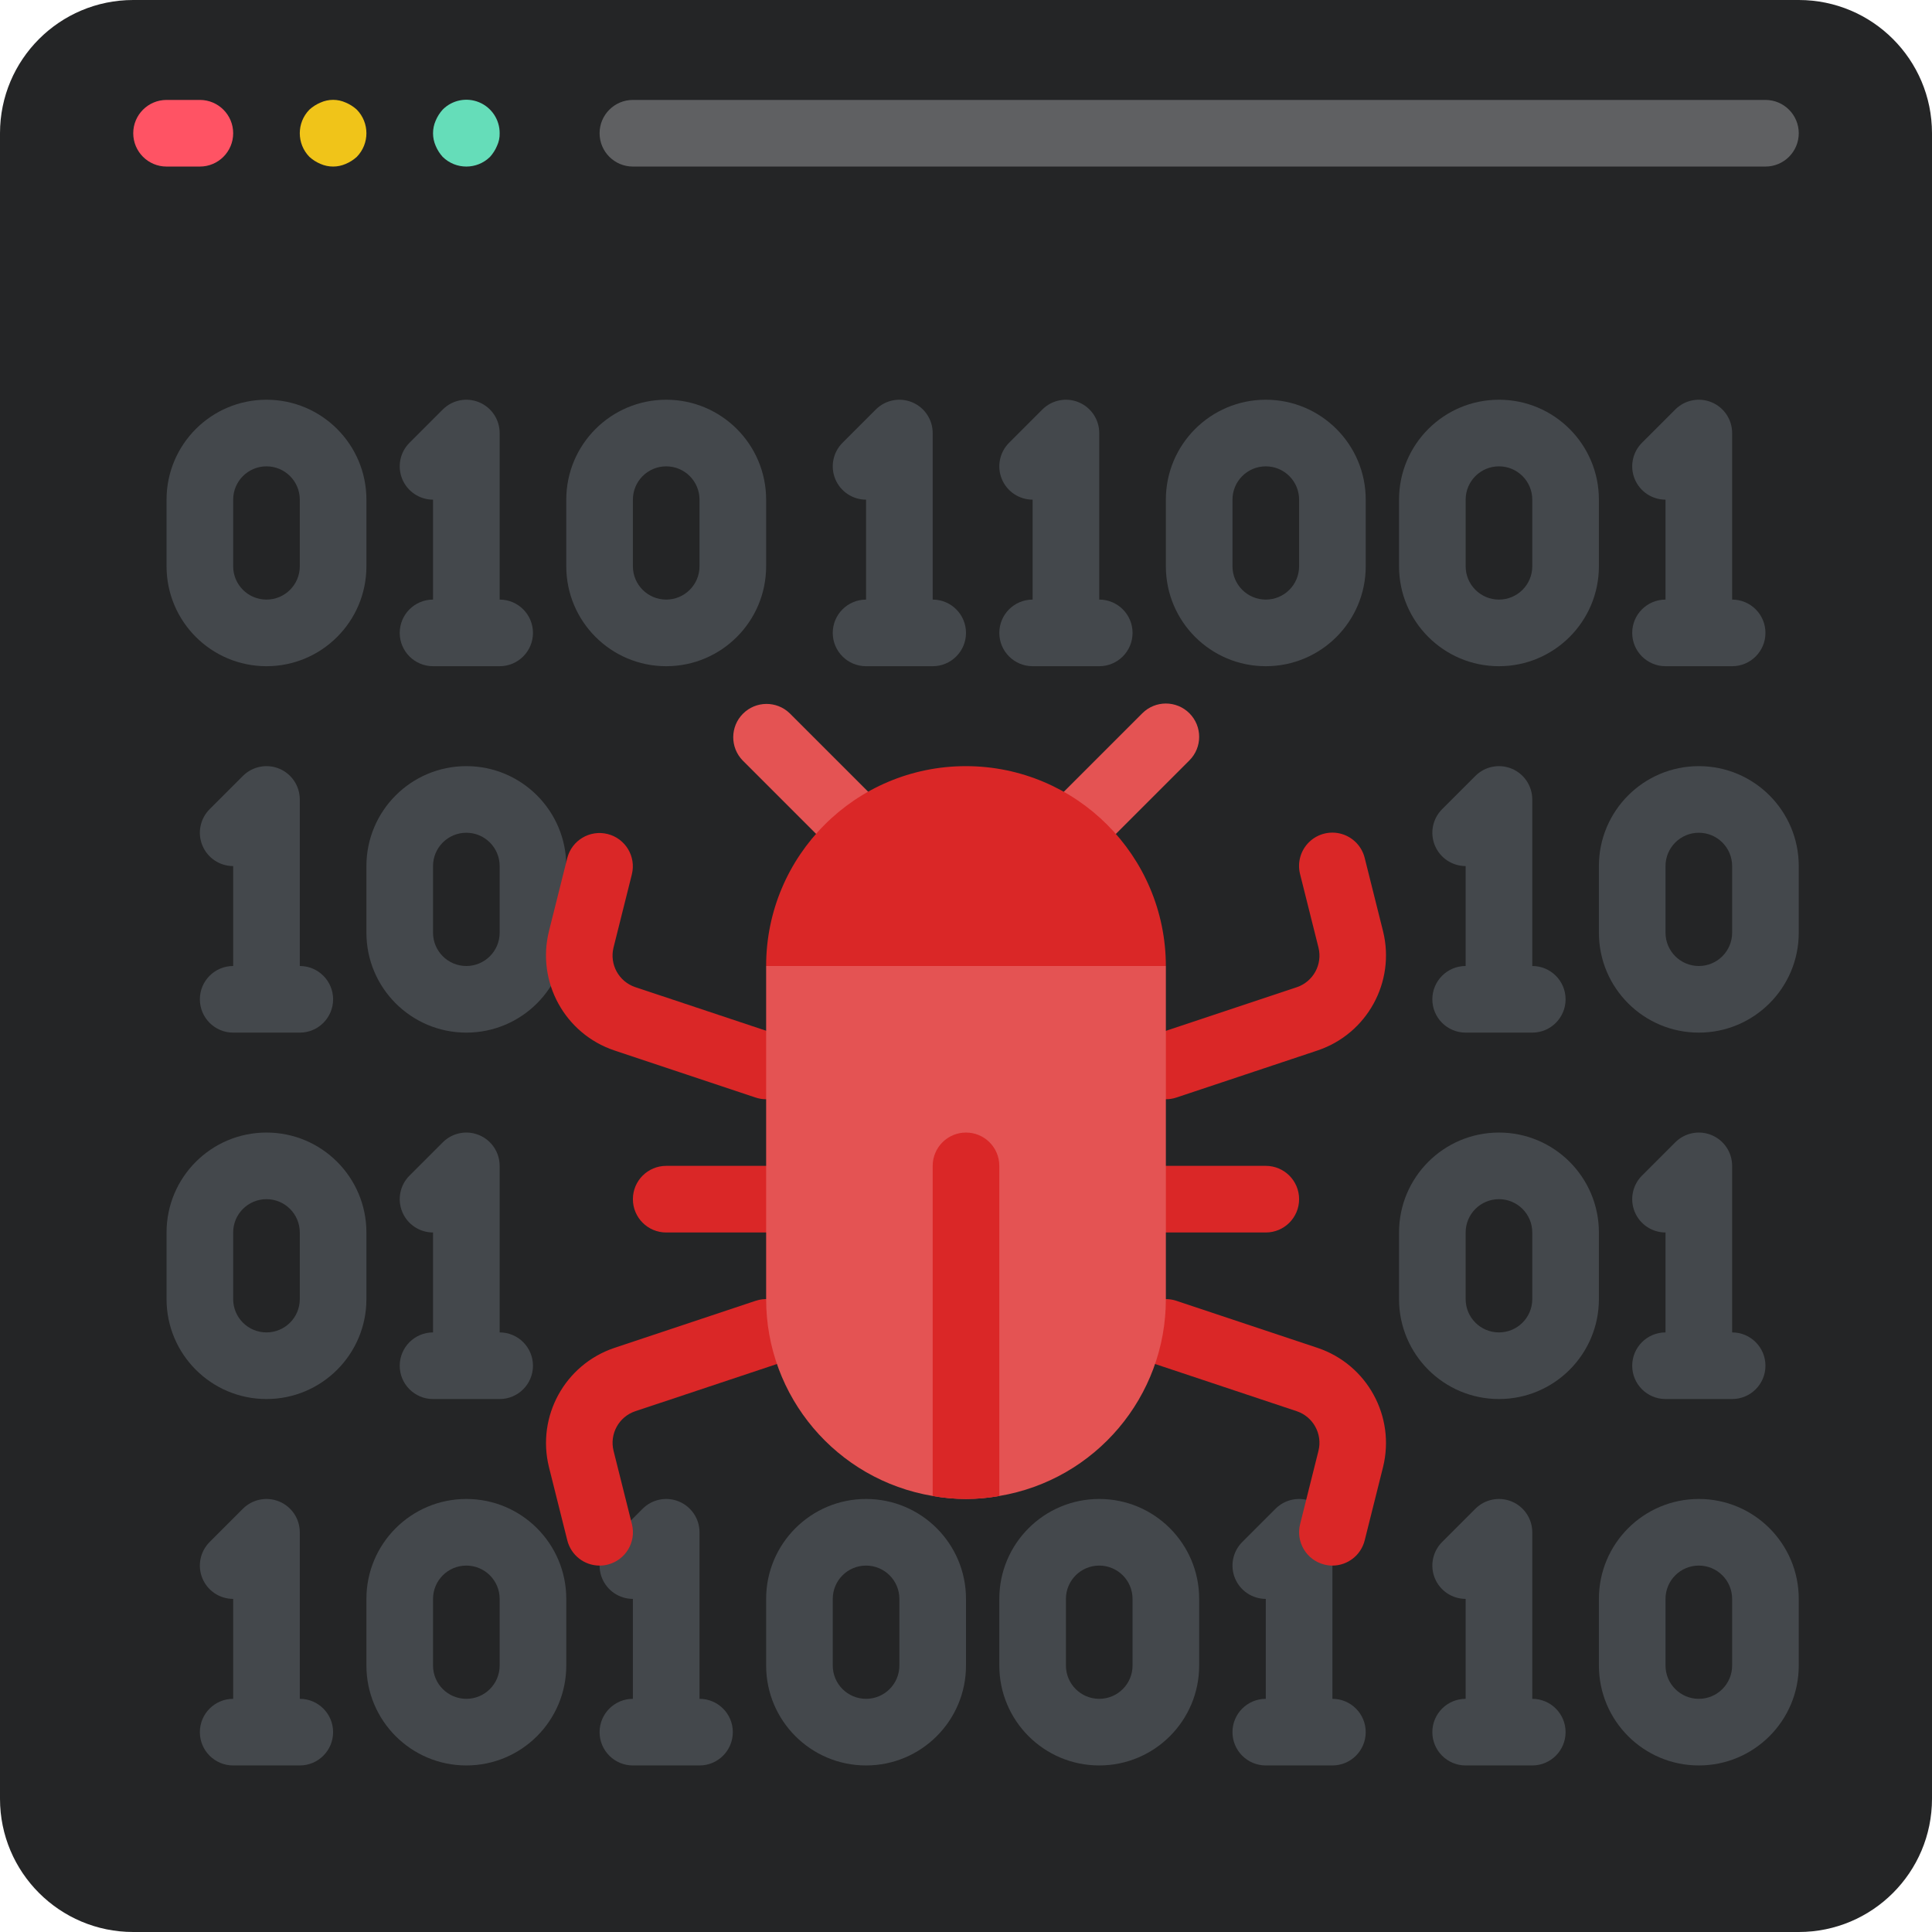
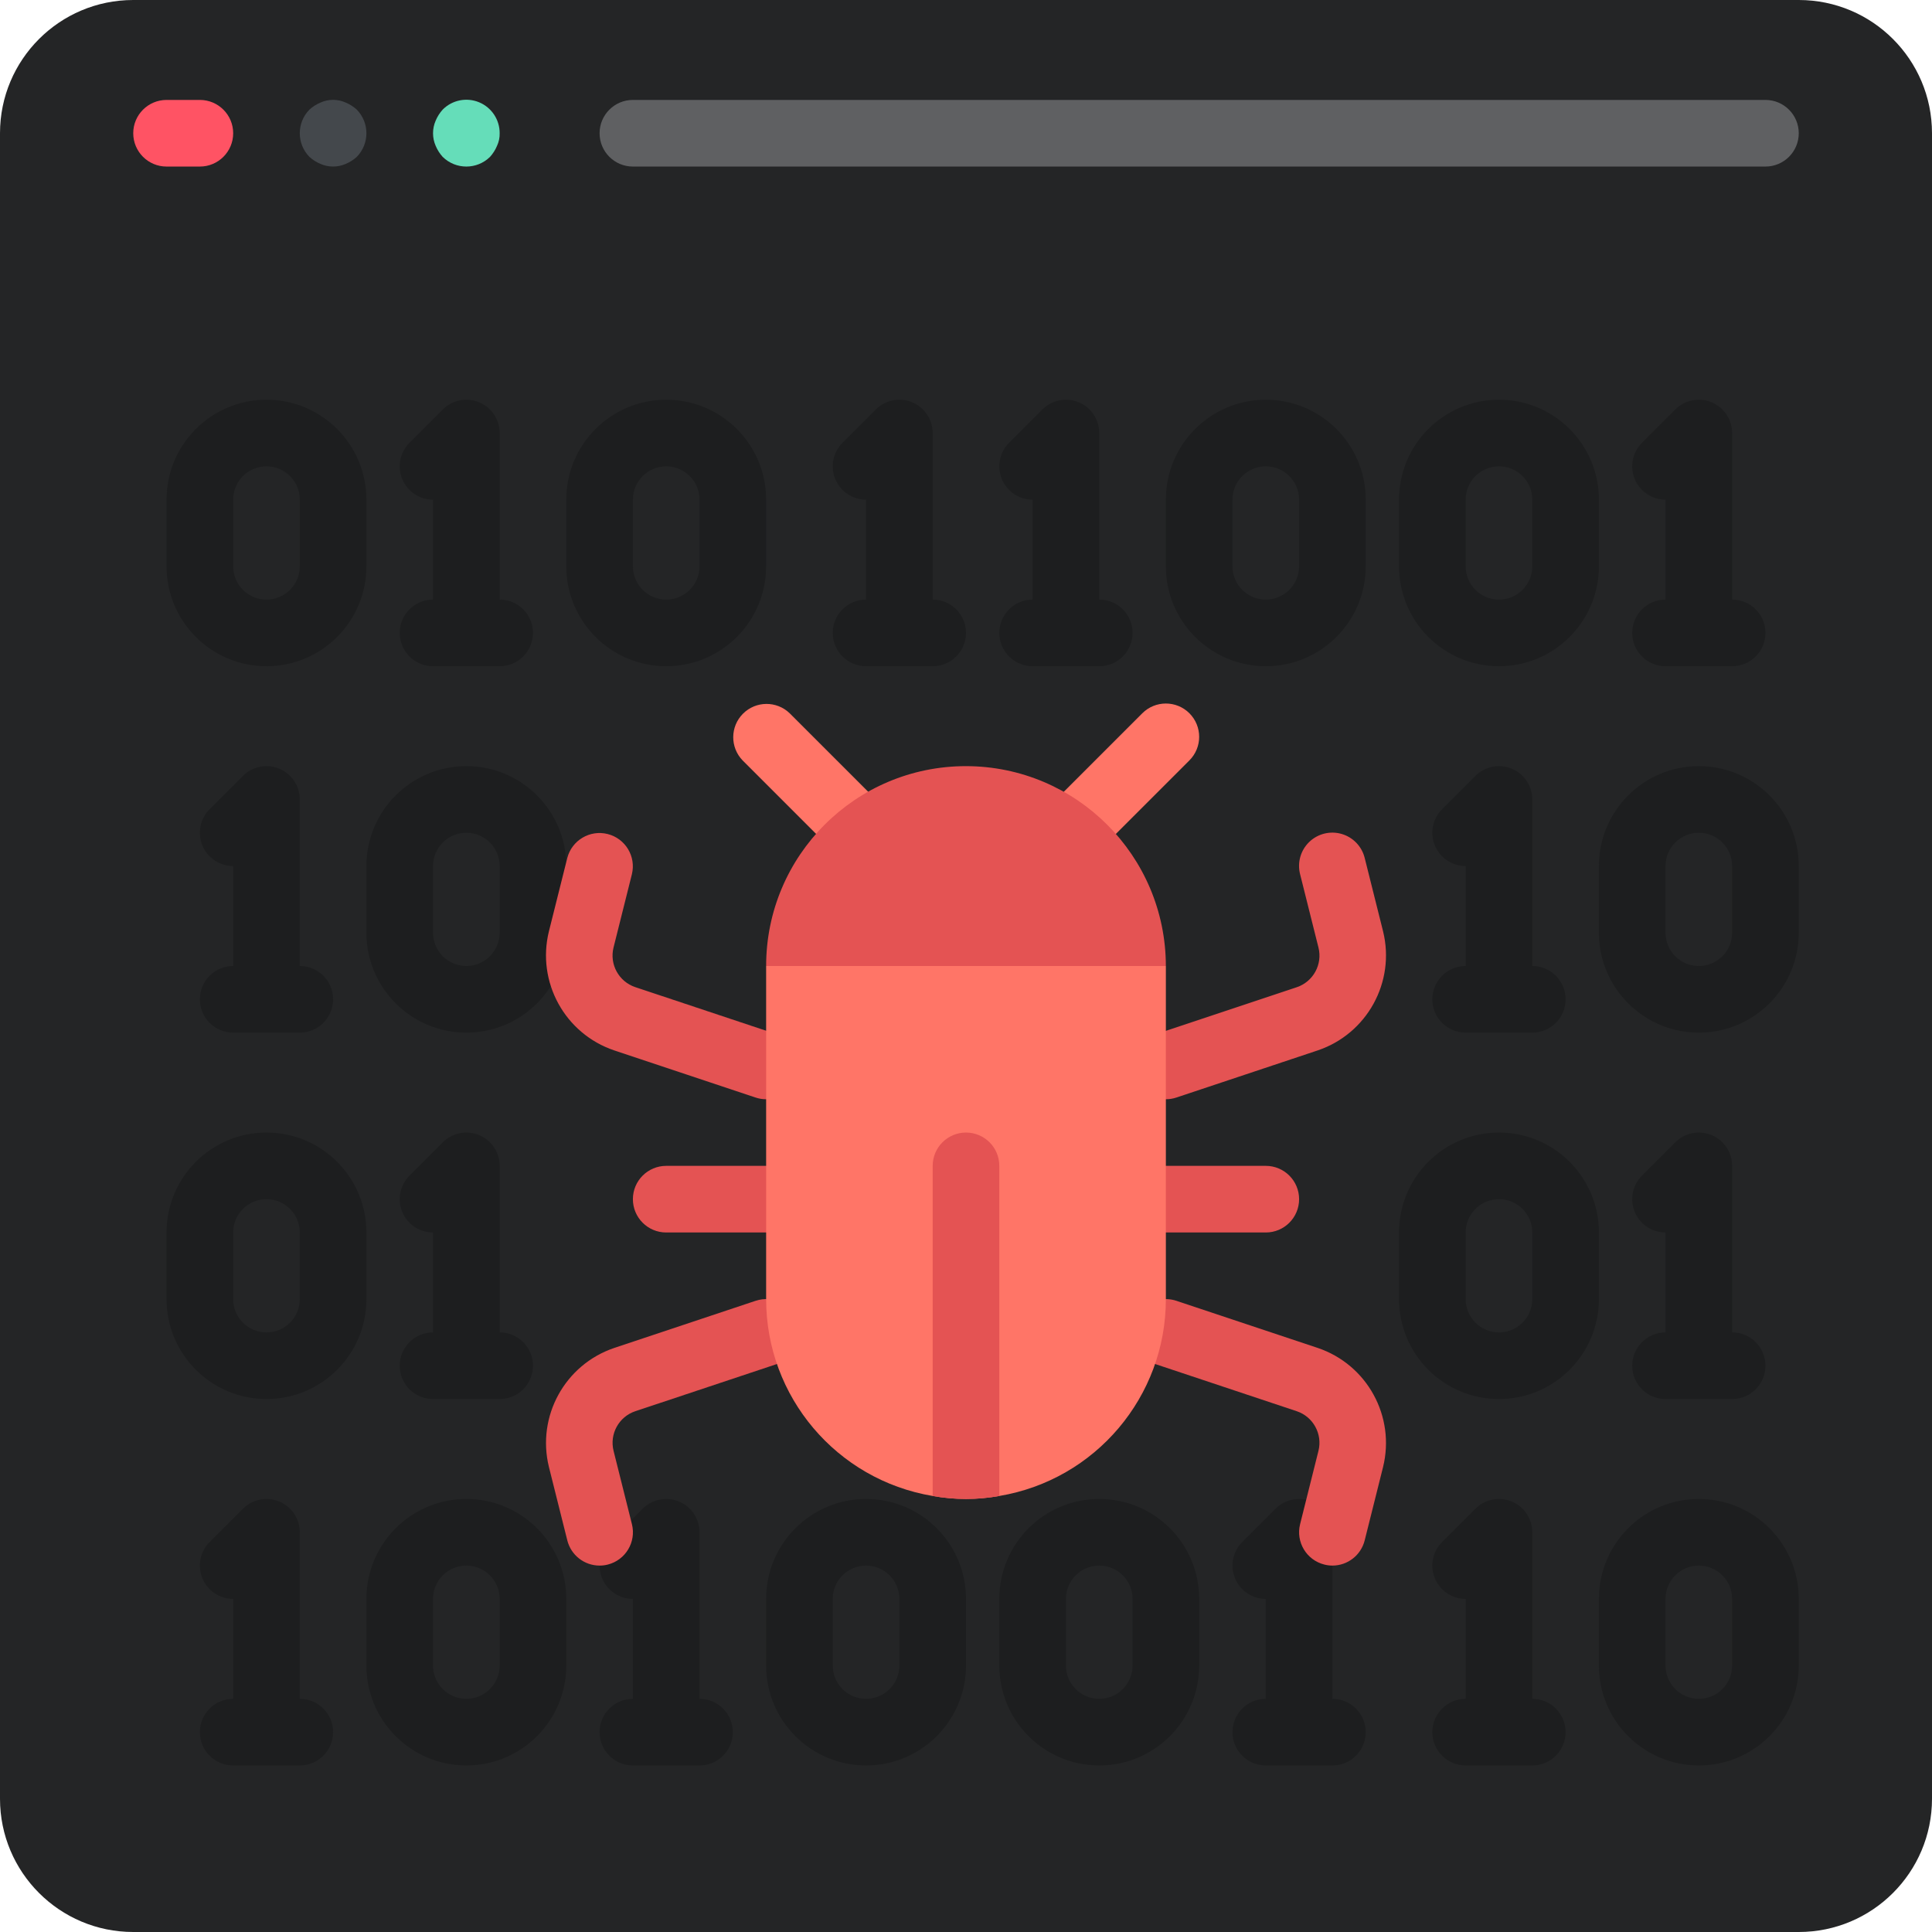
<svg xmlns="http://www.w3.org/2000/svg" version="1.1" id="Capa_1" x="0px" y="0px" viewBox="0 0 512 512" style="enable-background:new 0 0 512 512;" xml:space="preserve" width="512" height="512" class="">
  <g>
    <g>
      <path style="fill:#242526" d="M512,52.966V476.69c0,19.501-15.809,35.31-35.31,35.31H35.31C15.809,512,0,496.191,0,476.69V52.966   H512z" data-original="#D1D4D1" class="" data-old_color="#D1D4D1" />
      <path style="fill:#242526" d="M512,35.31v35.31H0V35.31C0,15.809,15.809,0,35.31,0H476.69C496.191,0,512,15.809,512,35.31z" data-original="#955BA5" class="" data-old_color="#955BA5" />
      <path style="fill:#FF5364;" d="M52.966,26.483h-8.828c-4.875,0-8.828,3.952-8.828,8.828s3.952,8.828,8.828,8.828h8.828   c4.875,0,8.828-3.952,8.828-8.828S57.841,26.483,52.966,26.483z" data-original="#FF5364" class="" />
-       <path style="fill:#F0C419;" d="M91.63,27.189c-2.131-0.972-4.578-0.972-6.709,0c-1.069,0.448-2.055,1.075-2.913,1.854   c-3.414,3.481-3.414,9.054,0,12.535c0.859,0.779,1.844,1.406,2.913,1.854c2.137,0.941,4.572,0.941,6.709,0   c1.069-0.448,2.055-1.075,2.913-1.854c3.414-3.481,3.414-9.054,0-12.535C93.685,28.264,92.7,27.637,91.63,27.189z" data-original="#F0C419" class="" />
+       <path style="fill:#44484C;" d="M91.63,27.189c-2.131-0.972-4.578-0.972-6.709,0c-1.069,0.448-2.055,1.075-2.913,1.854   c-3.414,3.481-3.414,9.054,0,12.535c0.859,0.779,1.844,1.406,2.913,1.854c2.137,0.941,4.572,0.941,6.709,0   c1.069-0.448,2.055-1.075,2.913-1.854c3.414-3.481,3.414-9.054,0-12.535C93.685,28.264,92.7,27.637,91.63,27.189z" data-original="#F0C419" class="" />
      <path style="fill:#65DDB9;" d="M117.319,29.043c-0.779,0.859-1.406,1.844-1.854,2.913c-0.942,2.137-0.942,4.572,0,6.709   c0.448,1.069,1.075,2.055,1.854,2.913c3.481,3.414,9.054,3.414,12.535,0c0.779-0.859,1.406-1.844,1.854-2.913   c0.495-1.047,0.737-2.196,0.706-3.354c0.021-3.586-2.13-6.829-5.442-8.204C123.659,25.731,119.844,26.496,117.319,29.043z" data-original="#65DDB9" class="" />
      <path style="fill:#5F6062" d="M467.862,26.483H167.724c-4.875,0-8.828,3.952-8.828,8.828s3.952,8.828,8.828,8.828h300.138   c4.875,0,8.828-3.952,8.828-8.828S472.737,26.483,467.862,26.483z" data-original="#804169" class="" data-old_color="#804169" />
      <g>
-         <path style="fill:#44484C" d="M70.621,176.552c14.626,0,26.483-11.857,26.483-26.483v-17.655    c0-14.626-11.857-26.483-26.483-26.483s-26.483,11.857-26.483,26.483v17.655C44.138,164.695,55.995,176.552,70.621,176.552z     M61.793,132.414c0-4.875,3.952-8.828,8.828-8.828s8.828,3.952,8.828,8.828v17.655c0,4.875-3.952,8.828-8.828,8.828    s-8.828-3.952-8.828-8.828V132.414z" data-original="#46B29D" class="active-path" data-old_color="#46B29D" />
-         <path style="fill:#44484C" d="M123.586,203.034c-14.626,0-26.483,11.857-26.483,26.483v17.655    c0,14.626,11.857,26.483,26.483,26.483s26.483-11.857,26.483-26.483v-17.655C150.069,214.891,138.212,203.034,123.586,203.034z     M132.414,247.172c0,4.875-3.952,8.828-8.828,8.828c-4.875,0-8.828-3.952-8.828-8.828v-17.655c0-4.875,3.952-8.828,8.828-8.828    c4.875,0,8.828,3.952,8.828,8.828V247.172z" data-original="#46B29D" class="active-path" data-old_color="#46B29D" />
-         <path style="fill:#44484C" d="M203.034,132.414c0-14.626-11.857-26.483-26.483-26.483c-14.626,0-26.483,11.857-26.483,26.483    v17.655c0,14.626,11.857,26.483,26.483,26.483c14.626,0,26.483-11.857,26.483-26.483V132.414z M185.379,150.069    c0,4.875-3.952,8.828-8.828,8.828s-8.828-3.952-8.828-8.828v-17.655c0-4.875,3.952-8.828,8.828-8.828s8.828,3.952,8.828,8.828    V150.069z" data-original="#46B29D" class="active-path" data-old_color="#46B29D" />
-         <path style="fill:#44484C" d="M397.241,176.552c14.626,0,26.483-11.857,26.483-26.483v-17.655    c0-14.626-11.857-26.483-26.483-26.483c-14.626,0-26.483,11.857-26.483,26.483v17.655    C370.759,164.695,382.615,176.552,397.241,176.552z M388.414,132.414c0-4.875,3.952-8.828,8.828-8.828    c4.875,0,8.828,3.952,8.828,8.828v17.655c0,4.875-3.952,8.828-8.828,8.828c-4.875,0-8.828-3.952-8.828-8.828V132.414z" data-original="#46B29D" class="active-path" data-old_color="#46B29D" />
-         <path style="fill:#44484C" d="M335.448,105.931c-14.626,0-26.483,11.857-26.483,26.483v17.655    c0,14.626,11.857,26.483,26.483,26.483s26.483-11.857,26.483-26.483v-17.655C361.931,117.788,350.074,105.931,335.448,105.931z     M344.276,150.069c0,4.875-3.952,8.828-8.828,8.828s-8.828-3.952-8.828-8.828v-17.655c0-4.875,3.952-8.828,8.828-8.828    s8.828,3.952,8.828,8.828V150.069z" data-original="#46B29D" class="active-path" data-old_color="#46B29D" />
-         <path style="fill:#44484C" d="M450.207,203.034c-14.626,0-26.483,11.857-26.483,26.483v17.655    c0,14.626,11.857,26.483,26.483,26.483c14.626,0,26.483-11.857,26.483-26.483v-17.655    C476.69,214.891,464.833,203.034,450.207,203.034z M459.034,247.172c0,4.875-3.952,8.828-8.828,8.828    c-4.875,0-8.828-3.952-8.828-8.828v-17.655c0-4.875,3.952-8.828,8.828-8.828c4.875,0,8.828,3.952,8.828,8.828V247.172z" data-original="#46B29D" class="active-path" data-old_color="#46B29D" />
-         <path style="fill:#44484C" d="M105.931,167.724c0,4.875,3.952,8.828,8.828,8.828h17.655c4.875,0,8.828-3.952,8.828-8.828    s-3.952-8.828-8.828-8.828v-44.138c-0.001-3.57-2.152-6.788-5.45-8.154c-3.298-1.366-7.094-0.611-9.619,1.913l-8.828,8.828    c-2.524,2.525-3.279,6.321-1.913,9.619c1.366,3.298,4.584,5.449,8.154,5.45v26.483    C109.883,158.897,105.931,162.849,105.931,167.724z" data-original="#46B29D" class="active-path" data-old_color="#46B29D" />
-         <path style="fill:#44484C" d="M97.103,326.621c0-14.626-11.857-26.483-26.483-26.483s-26.483,11.857-26.483,26.483v17.655    c0,14.626,11.857,26.483,26.483,26.483s26.483-11.857,26.483-26.483V326.621z M79.448,344.276c0,4.875-3.952,8.828-8.828,8.828    s-8.828-3.952-8.828-8.828v-17.655c0-4.875,3.952-8.828,8.828-8.828s8.828,3.952,8.828,8.828V344.276z" data-original="#46B29D" class="active-path" data-old_color="#46B29D" />
-         <path style="fill:#44484C" d="M123.586,397.241c-14.626,0-26.483,11.857-26.483,26.483v17.655    c0,14.626,11.857,26.483,26.483,26.483s26.483-11.857,26.483-26.483v-17.655C150.069,409.098,138.212,397.241,123.586,397.241z     M132.414,441.379c0,4.875-3.952,8.828-8.828,8.828c-4.875,0-8.828-3.952-8.828-8.828v-17.655c0-4.875,3.952-8.828,8.828-8.828    c4.875,0,8.828,3.952,8.828,8.828V441.379z" data-original="#46B29D" class="active-path" data-old_color="#46B29D" />
-         <path style="fill:#44484C" d="M105.931,361.931c0,4.875,3.952,8.828,8.828,8.828h17.655c4.875,0,8.828-3.952,8.828-8.828    s-3.952-8.828-8.828-8.828v-44.138c-0.001-3.57-2.152-6.788-5.45-8.154c-3.298-1.366-7.094-0.611-9.619,1.913l-8.828,8.828    c-2.524,2.525-3.279,6.321-1.913,9.619c1.366,3.298,4.584,5.449,8.154,5.45v26.483    C109.883,353.103,105.931,357.056,105.931,361.931z" data-original="#46B29D" class="active-path" data-old_color="#46B29D" />
-         <path style="fill:#44484C" d="M423.724,326.621c0-14.626-11.857-26.483-26.483-26.483c-14.626,0-26.483,11.857-26.483,26.483    v17.655c0,14.626,11.857,26.483,26.483,26.483c14.626,0,26.483-11.857,26.483-26.483V326.621z M406.069,344.276    c0,4.875-3.952,8.828-8.828,8.828c-4.875,0-8.828-3.952-8.828-8.828v-17.655c0-4.875,3.952-8.828,8.828-8.828    c4.875,0,8.828,3.952,8.828,8.828V344.276z" data-original="#46B29D" class="active-path" data-old_color="#46B29D" />
-         <path style="fill:#44484C" d="M432.552,361.931c0,4.875,3.952,8.828,8.828,8.828h17.655c4.875,0,8.828-3.952,8.828-8.828    s-3.952-8.828-8.828-8.828v-44.138c-0.001-3.57-2.152-6.788-5.45-8.154c-3.298-1.366-7.094-0.611-9.619,1.913l-8.828,8.828    c-2.524,2.525-3.279,6.321-1.913,9.619c1.366,3.298,4.584,5.449,8.154,5.45v26.483    C436.504,353.103,432.552,357.056,432.552,361.931z" data-original="#46B29D" class="active-path" data-old_color="#46B29D" />
-         <path style="fill:#44484C" d="M52.966,264.828c0,4.875,3.952,8.828,8.828,8.828h17.655c4.875,0,8.828-3.952,8.828-8.828    S84.324,256,79.448,256v-44.138c-0.001-3.57-2.152-6.788-5.45-8.154c-3.298-1.366-7.094-0.611-9.619,1.913l-8.828,8.828    c-2.524,2.525-3.279,6.321-1.913,9.619c1.366,3.298,4.584,5.449,8.154,5.45V256C56.918,256,52.966,259.952,52.966,264.828z" data-original="#46B29D" class="active-path" data-old_color="#46B29D" />
-         <path style="fill:#44484C" d="M379.586,264.828c0,4.875,3.952,8.828,8.828,8.828h17.655c4.875,0,8.828-3.952,8.828-8.828    S410.944,256,406.069,256v-44.138c-0.001-3.57-2.152-6.788-5.45-8.154c-3.298-1.366-7.094-0.611-9.619,1.913l-8.828,8.828    c-2.524,2.525-3.279,6.321-1.913,9.619c1.366,3.298,4.584,5.449,8.154,5.45V256C383.538,256,379.586,259.952,379.586,264.828z" data-original="#46B29D" class="active-path" data-old_color="#46B29D" />
-         <path style="fill:#44484C" d="M450.207,397.241c-14.626,0-26.483,11.857-26.483,26.483v17.655    c0,14.626,11.857,26.483,26.483,26.483c14.626,0,26.483-11.857,26.483-26.483v-17.655    C476.69,409.098,464.833,397.241,450.207,397.241z M459.034,441.379c0,4.875-3.952,8.828-8.828,8.828    c-4.875,0-8.828-3.952-8.828-8.828v-17.655c0-4.875,3.952-8.828,8.828-8.828c4.875,0,8.828,3.952,8.828,8.828V441.379z" data-original="#46B29D" class="active-path" data-old_color="#46B29D" />
-         <path style="fill:#44484C" d="M291.31,397.241c-14.626,0-26.483,11.857-26.483,26.483v17.655    c0,14.626,11.857,26.483,26.483,26.483s26.483-11.857,26.483-26.483v-17.655C317.793,409.098,305.936,397.241,291.31,397.241z     M300.138,441.379c0,4.875-3.952,8.828-8.828,8.828s-8.828-3.952-8.828-8.828v-17.655c0-4.875,3.952-8.828,8.828-8.828    s8.828,3.952,8.828,8.828V441.379z" data-original="#46B29D" class="active-path" data-old_color="#46B29D" />
-         <path style="fill:#44484C" d="M229.517,397.241c-14.626,0-26.483,11.857-26.483,26.483v17.655    c0,14.626,11.857,26.483,26.483,26.483S256,456.005,256,441.379v-17.655C256,409.098,244.143,397.241,229.517,397.241z     M238.345,441.379c0,4.875-3.952,8.828-8.828,8.828s-8.828-3.952-8.828-8.828v-17.655c0-4.875,3.952-8.828,8.828-8.828    s8.828,3.952,8.828,8.828V441.379z" data-original="#46B29D" class="active-path" data-old_color="#46B29D" />
-         <path style="fill:#44484C" d="M406.069,450.207v-44.138c-0.001-3.57-2.152-6.788-5.45-8.154    c-3.298-1.366-7.094-0.611-9.619,1.913l-8.828,8.828c-2.524,2.525-3.279,6.321-1.913,9.619c1.366,3.298,4.584,5.449,8.154,5.45    v26.483c-4.875,0-8.828,3.952-8.828,8.828s3.952,8.828,8.828,8.828h17.655c4.875,0,8.828-3.952,8.828-8.828    S410.944,450.207,406.069,450.207z" data-original="#46B29D" class="active-path" data-old_color="#46B29D" />
-         <path style="fill:#44484C" d="M79.448,450.207v-44.138c-0.001-3.57-2.152-6.788-5.45-8.154c-3.298-1.366-7.094-0.611-9.619,1.913    l-8.828,8.828c-2.524,2.525-3.279,6.321-1.913,9.619c1.366,3.298,4.584,5.449,8.154,5.45v26.483c-4.875,0-8.828,3.952-8.828,8.828    s3.952,8.828,8.828,8.828h17.655c4.875,0,8.828-3.952,8.828-8.828S84.324,450.207,79.448,450.207z" data-original="#46B29D" class="active-path" data-old_color="#46B29D" />
-         <path style="fill:#44484C" d="M185.379,450.207v-44.138c-0.001-3.57-2.152-6.788-5.45-8.154    c-3.298-1.366-7.094-0.611-9.619,1.913l-8.828,8.828c-2.524,2.525-3.279,6.321-1.913,9.619c1.366,3.298,4.584,5.449,8.154,5.45    v26.483c-4.875,0-8.828,3.952-8.828,8.828s3.952,8.828,8.828,8.828h17.655c4.875,0,8.828-3.952,8.828-8.828    S190.255,450.207,185.379,450.207z" data-original="#46B29D" class="active-path" data-old_color="#46B29D" />
-         <path style="fill:#44484C" d="M353.103,450.207v-44.138c-0.001-3.57-2.152-6.788-5.45-8.154    c-3.298-1.366-7.094-0.611-9.619,1.913l-8.828,8.828c-2.524,2.525-3.279,6.321-1.913,9.619c1.366,3.298,4.584,5.449,8.154,5.45    v26.483c-4.875,0-8.828,3.952-8.828,8.828s3.952,8.828,8.828,8.828h17.655c4.875,0,8.828-3.952,8.828-8.828    S357.979,450.207,353.103,450.207z" data-original="#46B29D" class="active-path" data-old_color="#46B29D" />
-         <path style="fill:#44484C" d="M432.552,167.724c0,4.875,3.952,8.828,8.828,8.828h17.655c4.875,0,8.828-3.952,8.828-8.828    s-3.952-8.828-8.828-8.828v-44.138c-0.001-3.57-2.152-6.788-5.45-8.154c-3.298-1.366-7.094-0.611-9.619,1.913l-8.828,8.828    c-2.524,2.525-3.279,6.321-1.913,9.619c1.366,3.298,4.584,5.449,8.154,5.45v26.483    C436.504,158.897,432.552,162.849,432.552,167.724z" data-original="#46B29D" class="active-path" data-old_color="#46B29D" />
-         <path style="fill:#44484C" d="M264.828,167.724c0,4.875,3.952,8.828,8.828,8.828h17.655c4.875,0,8.828-3.952,8.828-8.828    s-3.952-8.828-8.828-8.828v-44.138c-0.001-3.57-2.152-6.788-5.45-8.154c-3.298-1.366-7.094-0.611-9.619,1.913l-8.828,8.828    c-2.524,2.525-3.279,6.321-1.913,9.619c1.366,3.298,4.584,5.449,8.154,5.45v26.483    C268.78,158.897,264.828,162.849,264.828,167.724z" data-original="#46B29D" class="active-path" data-old_color="#46B29D" />
-         <path style="fill:#44484C" d="M247.172,158.897v-44.138c-0.001-3.57-2.152-6.788-5.45-8.154    c-3.298-1.366-7.094-0.611-9.619,1.913l-8.828,8.828c-2.524,2.525-3.279,6.321-1.913,9.619c1.366,3.298,4.584,5.449,8.154,5.45    v26.483c-4.875,0-8.828,3.952-8.828,8.828s3.952,8.828,8.828,8.828h17.655c4.875,0,8.828-3.952,8.828-8.828    S252.048,158.897,247.172,158.897z" data-original="#46B29D" class="active-path" data-old_color="#46B29D" />
+         <path style="fill:#1d1e1f" d="M70.621,176.552c14.626,0,26.483-11.857,26.483-26.483v-17.655    c0-14.626-11.857-26.483-26.483-26.483s-26.483,11.857-26.483,26.483v17.655C44.138,164.695,55.995,176.552,70.621,176.552z     M61.793,132.414c0-4.875,3.952-8.828,8.828-8.828s8.828,3.952,8.828,8.828v17.655c0,4.875-3.952,8.828-8.828,8.828    s-8.828-3.952-8.828-8.828V132.414z" data-original="#46B29D" class="active-path" data-old_color="#46B29D" />
+         <path style="fill:#1d1e1f" d="M123.586,203.034c-14.626,0-26.483,11.857-26.483,26.483v17.655    c0,14.626,11.857,26.483,26.483,26.483s26.483-11.857,26.483-26.483v-17.655C150.069,214.891,138.212,203.034,123.586,203.034z     M132.414,247.172c0,4.875-3.952,8.828-8.828,8.828c-4.875,0-8.828-3.952-8.828-8.828v-17.655c0-4.875,3.952-8.828,8.828-8.828    c4.875,0,8.828,3.952,8.828,8.828V247.172z" data-original="#46B29D" class="active-path" data-old_color="#46B29D" />
+         <path style="fill:#1d1e1f" d="M203.034,132.414c0-14.626-11.857-26.483-26.483-26.483c-14.626,0-26.483,11.857-26.483,26.483    v17.655c0,14.626,11.857,26.483,26.483,26.483c14.626,0,26.483-11.857,26.483-26.483V132.414z M185.379,150.069    c0,4.875-3.952,8.828-8.828,8.828s-8.828-3.952-8.828-8.828v-17.655c0-4.875,3.952-8.828,8.828-8.828s8.828,3.952,8.828,8.828    V150.069z" data-original="#46B29D" class="active-path" data-old_color="#46B29D" />
+         <path style="fill:#1d1e1f" d="M397.241,176.552c14.626,0,26.483-11.857,26.483-26.483v-17.655    c0-14.626-11.857-26.483-26.483-26.483c-14.626,0-26.483,11.857-26.483,26.483v17.655    C370.759,164.695,382.615,176.552,397.241,176.552z M388.414,132.414c0-4.875,3.952-8.828,8.828-8.828    c4.875,0,8.828,3.952,8.828,8.828v17.655c0,4.875-3.952,8.828-8.828,8.828c-4.875,0-8.828-3.952-8.828-8.828V132.414z" data-original="#46B29D" class="active-path" data-old_color="#46B29D" />
+         <path style="fill:#1d1e1f" d="M335.448,105.931c-14.626,0-26.483,11.857-26.483,26.483v17.655    c0,14.626,11.857,26.483,26.483,26.483s26.483-11.857,26.483-26.483v-17.655C361.931,117.788,350.074,105.931,335.448,105.931z     M344.276,150.069c0,4.875-3.952,8.828-8.828,8.828s-8.828-3.952-8.828-8.828v-17.655c0-4.875,3.952-8.828,8.828-8.828    s8.828,3.952,8.828,8.828V150.069z" data-original="#46B29D" class="active-path" data-old_color="#46B29D" />
+         <path style="fill:#1d1e1f" d="M450.207,203.034c-14.626,0-26.483,11.857-26.483,26.483v17.655    c0,14.626,11.857,26.483,26.483,26.483c14.626,0,26.483-11.857,26.483-26.483v-17.655    C476.69,214.891,464.833,203.034,450.207,203.034z M459.034,247.172c0,4.875-3.952,8.828-8.828,8.828    c-4.875,0-8.828-3.952-8.828-8.828v-17.655c0-4.875,3.952-8.828,8.828-8.828c4.875,0,8.828,3.952,8.828,8.828V247.172z" data-original="#46B29D" class="active-path" data-old_color="#46B29D" />
+         <path style="fill:#1d1e1f" d="M105.931,167.724c0,4.875,3.952,8.828,8.828,8.828h17.655c4.875,0,8.828-3.952,8.828-8.828    s-3.952-8.828-8.828-8.828v-44.138c-0.001-3.57-2.152-6.788-5.45-8.154c-3.298-1.366-7.094-0.611-9.619,1.913l-8.828,8.828    c-2.524,2.525-3.279,6.321-1.913,9.619c1.366,3.298,4.584,5.449,8.154,5.45v26.483    C109.883,158.897,105.931,162.849,105.931,167.724z" data-original="#46B29D" class="active-path" data-old_color="#46B29D" />
+         <path style="fill:#1d1e1f" d="M97.103,326.621c0-14.626-11.857-26.483-26.483-26.483s-26.483,11.857-26.483,26.483v17.655    c0,14.626,11.857,26.483,26.483,26.483s26.483-11.857,26.483-26.483V326.621z M79.448,344.276c0,4.875-3.952,8.828-8.828,8.828    s-8.828-3.952-8.828-8.828v-17.655c0-4.875,3.952-8.828,8.828-8.828s8.828,3.952,8.828,8.828V344.276z" data-original="#46B29D" class="active-path" data-old_color="#46B29D" />
+         <path style="fill:#1d1e1f" d="M123.586,397.241c-14.626,0-26.483,11.857-26.483,26.483v17.655    c0,14.626,11.857,26.483,26.483,26.483s26.483-11.857,26.483-26.483v-17.655C150.069,409.098,138.212,397.241,123.586,397.241z     M132.414,441.379c0,4.875-3.952,8.828-8.828,8.828c-4.875,0-8.828-3.952-8.828-8.828v-17.655c0-4.875,3.952-8.828,8.828-8.828    c4.875,0,8.828,3.952,8.828,8.828V441.379z" data-original="#46B29D" class="active-path" data-old_color="#46B29D" />
+         <path style="fill:#1d1e1f" d="M105.931,361.931c0,4.875,3.952,8.828,8.828,8.828h17.655c4.875,0,8.828-3.952,8.828-8.828    s-3.952-8.828-8.828-8.828v-44.138c-0.001-3.57-2.152-6.788-5.45-8.154c-3.298-1.366-7.094-0.611-9.619,1.913l-8.828,8.828    c-2.524,2.525-3.279,6.321-1.913,9.619c1.366,3.298,4.584,5.449,8.154,5.45v26.483    C109.883,353.103,105.931,357.056,105.931,361.931z" data-original="#46B29D" class="active-path" data-old_color="#46B29D" />
+         <path style="fill:#1d1e1f" d="M423.724,326.621c0-14.626-11.857-26.483-26.483-26.483c-14.626,0-26.483,11.857-26.483,26.483    v17.655c0,14.626,11.857,26.483,26.483,26.483c14.626,0,26.483-11.857,26.483-26.483V326.621z M406.069,344.276    c0,4.875-3.952,8.828-8.828,8.828c-4.875,0-8.828-3.952-8.828-8.828v-17.655c0-4.875,3.952-8.828,8.828-8.828    c4.875,0,8.828,3.952,8.828,8.828V344.276z" data-original="#46B29D" class="active-path" data-old_color="#46B29D" />
+         <path style="fill:#1d1e1f" d="M432.552,361.931c0,4.875,3.952,8.828,8.828,8.828h17.655c4.875,0,8.828-3.952,8.828-8.828    s-3.952-8.828-8.828-8.828v-44.138c-0.001-3.57-2.152-6.788-5.45-8.154c-3.298-1.366-7.094-0.611-9.619,1.913l-8.828,8.828    c-2.524,2.525-3.279,6.321-1.913,9.619c1.366,3.298,4.584,5.449,8.154,5.45v26.483    C436.504,353.103,432.552,357.056,432.552,361.931z" data-original="#46B29D" class="active-path" data-old_color="#46B29D" />
+         <path style="fill:#1d1e1f" d="M52.966,264.828c0,4.875,3.952,8.828,8.828,8.828h17.655c4.875,0,8.828-3.952,8.828-8.828    S84.324,256,79.448,256v-44.138c-0.001-3.57-2.152-6.788-5.45-8.154c-3.298-1.366-7.094-0.611-9.619,1.913l-8.828,8.828    c-2.524,2.525-3.279,6.321-1.913,9.619c1.366,3.298,4.584,5.449,8.154,5.45V256C56.918,256,52.966,259.952,52.966,264.828z" data-original="#46B29D" class="active-path" data-old_color="#46B29D" />
+         <path style="fill:#1d1e1f" d="M379.586,264.828c0,4.875,3.952,8.828,8.828,8.828h17.655c4.875,0,8.828-3.952,8.828-8.828    S410.944,256,406.069,256v-44.138c-0.001-3.57-2.152-6.788-5.45-8.154c-3.298-1.366-7.094-0.611-9.619,1.913l-8.828,8.828    c-2.524,2.525-3.279,6.321-1.913,9.619c1.366,3.298,4.584,5.449,8.154,5.45V256C383.538,256,379.586,259.952,379.586,264.828z" data-original="#46B29D" class="active-path" data-old_color="#46B29D" />
+         <path style="fill:#1d1e1f" d="M450.207,397.241c-14.626,0-26.483,11.857-26.483,26.483v17.655    c0,14.626,11.857,26.483,26.483,26.483c14.626,0,26.483-11.857,26.483-26.483v-17.655    C476.69,409.098,464.833,397.241,450.207,397.241z M459.034,441.379c0,4.875-3.952,8.828-8.828,8.828    c-4.875,0-8.828-3.952-8.828-8.828v-17.655c0-4.875,3.952-8.828,8.828-8.828c4.875,0,8.828,3.952,8.828,8.828V441.379z" data-original="#46B29D" class="active-path" data-old_color="#46B29D" />
+         <path style="fill:#1d1e1f" d="M291.31,397.241c-14.626,0-26.483,11.857-26.483,26.483v17.655    c0,14.626,11.857,26.483,26.483,26.483s26.483-11.857,26.483-26.483v-17.655C317.793,409.098,305.936,397.241,291.31,397.241z     M300.138,441.379c0,4.875-3.952,8.828-8.828,8.828s-8.828-3.952-8.828-8.828v-17.655c0-4.875,3.952-8.828,8.828-8.828    s8.828,3.952,8.828,8.828V441.379z" data-original="#46B29D" class="active-path" data-old_color="#46B29D" />
+         <path style="fill:#1d1e1f" d="M229.517,397.241c-14.626,0-26.483,11.857-26.483,26.483v17.655    c0,14.626,11.857,26.483,26.483,26.483S256,456.005,256,441.379v-17.655C256,409.098,244.143,397.241,229.517,397.241z     M238.345,441.379c0,4.875-3.952,8.828-8.828,8.828s-8.828-3.952-8.828-8.828v-17.655c0-4.875,3.952-8.828,8.828-8.828    s8.828,3.952,8.828,8.828V441.379z" data-original="#46B29D" class="active-path" data-old_color="#46B29D" />
+         <path style="fill:#1d1e1f" d="M406.069,450.207v-44.138c-0.001-3.57-2.152-6.788-5.45-8.154    c-3.298-1.366-7.094-0.611-9.619,1.913l-8.828,8.828c-2.524,2.525-3.279,6.321-1.913,9.619c1.366,3.298,4.584,5.449,8.154,5.45    v26.483c-4.875,0-8.828,3.952-8.828,8.828s3.952,8.828,8.828,8.828h17.655c4.875,0,8.828-3.952,8.828-8.828    S410.944,450.207,406.069,450.207z" data-original="#46B29D" class="active-path" data-old_color="#46B29D" />
+         <path style="fill:#1d1e1f" d="M79.448,450.207v-44.138c-0.001-3.57-2.152-6.788-5.45-8.154c-3.298-1.366-7.094-0.611-9.619,1.913    l-8.828,8.828c-2.524,2.525-3.279,6.321-1.913,9.619c1.366,3.298,4.584,5.449,8.154,5.45v26.483c-4.875,0-8.828,3.952-8.828,8.828    s3.952,8.828,8.828,8.828h17.655c4.875,0,8.828-3.952,8.828-8.828S84.324,450.207,79.448,450.207z" data-original="#46B29D" class="active-path" data-old_color="#46B29D" />
+         <path style="fill:#1d1e1f" d="M185.379,450.207v-44.138c-0.001-3.57-2.152-6.788-5.45-8.154    c-3.298-1.366-7.094-0.611-9.619,1.913l-8.828,8.828c-2.524,2.525-3.279,6.321-1.913,9.619c1.366,3.298,4.584,5.449,8.154,5.45    v26.483c-4.875,0-8.828,3.952-8.828,8.828s3.952,8.828,8.828,8.828h17.655c4.875,0,8.828-3.952,8.828-8.828    S190.255,450.207,185.379,450.207z" data-original="#46B29D" class="active-path" data-old_color="#46B29D" />
+         <path style="fill:#1d1e1f" d="M353.103,450.207v-44.138c-0.001-3.57-2.152-6.788-5.45-8.154    c-3.298-1.366-7.094-0.611-9.619,1.913l-8.828,8.828c-2.524,2.525-3.279,6.321-1.913,9.619c1.366,3.298,4.584,5.449,8.154,5.45    v26.483c-4.875,0-8.828,3.952-8.828,8.828s3.952,8.828,8.828,8.828h17.655c4.875,0,8.828-3.952,8.828-8.828    S357.979,450.207,353.103,450.207z" data-original="#46B29D" class="active-path" data-old_color="#46B29D" />
+         <path style="fill:#1d1e1f" d="M432.552,167.724c0,4.875,3.952,8.828,8.828,8.828h17.655c4.875,0,8.828-3.952,8.828-8.828    s-3.952-8.828-8.828-8.828v-44.138c-0.001-3.57-2.152-6.788-5.45-8.154c-3.298-1.366-7.094-0.611-9.619,1.913l-8.828,8.828    c-2.524,2.525-3.279,6.321-1.913,9.619c1.366,3.298,4.584,5.449,8.154,5.45v26.483    C436.504,158.897,432.552,162.849,432.552,167.724z" data-original="#46B29D" class="active-path" data-old_color="#46B29D" />
+         <path style="fill:#1d1e1f" d="M264.828,167.724c0,4.875,3.952,8.828,8.828,8.828h17.655c4.875,0,8.828-3.952,8.828-8.828    s-3.952-8.828-8.828-8.828v-44.138c-0.001-3.57-2.152-6.788-5.45-8.154c-3.298-1.366-7.094-0.611-9.619,1.913l-8.828,8.828    c-2.524,2.525-3.279,6.321-1.913,9.619c1.366,3.298,4.584,5.449,8.154,5.45v26.483    C268.78,158.897,264.828,162.849,264.828,167.724z" data-original="#46B29D" class="active-path" data-old_color="#46B29D" />
+         <path style="fill:#1d1e1f" d="M247.172,158.897v-44.138c-0.001-3.57-2.152-6.788-5.45-8.154    c-3.298-1.366-7.094-0.611-9.619,1.913l-8.828,8.828c-2.524,2.525-3.279,6.321-1.913,9.619c1.366,3.298,4.584,5.449,8.154,5.45    v26.483c-4.875,0-8.828,3.952-8.828,8.828s3.952,8.828,8.828,8.828h17.655c4.875,0,8.828-3.952,8.828-8.828    S252.048,158.897,247.172,158.897z" data-original="#46B29D" class="active-path" data-old_color="#46B29D" />
      </g>
      <g>
-         <path style="fill:#E45353" d="M209.276,189.025c-3.464-3.345-8.97-3.298-12.375,0.108c-3.405,3.405-3.453,8.911-0.108,12.375    l25.423,25.423c3.464,3.345,8.97,3.298,12.375-0.108c3.405-3.405,3.453-8.911,0.108-12.375L209.276,189.025z" data-original="#7D6599" class="" data-old_color="#7D6599" />
-         <path style="fill:#E45353" d="M315.207,189.025c-3.447-3.446-9.035-3.446-12.482,0l-25.423,25.423    c-2.295,2.216-3.215,5.499-2.407,8.585c0.808,3.086,3.218,5.497,6.305,6.305s6.368-0.112,8.585-2.407l25.423-25.423    C318.653,198.06,318.653,192.472,315.207,189.025z" data-original="#7D6599" class="" data-old_color="#7D6599" />
+         <path style="fill:#ff7567" d="M209.276,189.025c-3.464-3.345-8.97-3.298-12.375,0.108c-3.405,3.405-3.453,8.911-0.108,12.375    l25.423,25.423c3.464,3.345,8.97,3.298,12.375-0.108c3.405-3.405,3.453-8.911,0.108-12.375L209.276,189.025z" data-original="#7D6599" class="" data-old_color="#7D6599" />
+         <path style="fill:#ff7567" d="M315.207,189.025c-3.447-3.446-9.035-3.446-12.482,0l-25.423,25.423    c-2.295,2.216-3.215,5.499-2.407,8.585c0.808,3.086,3.218,5.497,6.305,6.305s6.368-0.112,8.585-2.407l25.423-25.423    C318.653,198.06,318.653,192.472,315.207,189.025z" data-original="#7D6599" class="" data-old_color="#7D6599" />
      </g>
      <g>
-         <path style="fill:#DA2727" d="M162.781,278.369l37.464,12.491c2.996,0.997,6.296,0.319,8.657-1.777    c2.361-2.096,3.424-5.293,2.79-8.386s-2.872-5.612-5.868-6.609l-37.455-12.482c-4.375-1.458-6.891-6.039-5.773-10.514    l4.864-19.421c1.145-4.714-1.728-9.468-6.433-10.647c-4.705-1.179-9.48,1.66-10.693,6.357l-4.864,19.421    C142.159,260.224,149.683,273.944,162.781,278.369z" data-original="#3D324C" class="" data-old_color="#3D324C" />
-         <path style="fill:#DA2727" d="M200.245,344.726l-37.455,12.491c-13.092,4.421-20.619,18.131-17.32,31.55l4.864,19.421    c0.974,3.938,4.506,6.706,8.563,6.709c0.726,0.003,1.45-0.086,2.154-0.265c4.729-1.185,7.602-5.979,6.418-10.708l-4.864-19.421    c-1.123-4.477,1.394-9.064,5.773-10.522l37.455-12.482c4.632-1.541,7.137-6.544,5.597-11.176    c-1.541-4.632-6.544-7.137-11.176-5.597H200.245z" data-original="#3D324C" class="" data-old_color="#3D324C" />
-         <path style="fill:#DA2727" d="M203.034,308.966h-26.483c-4.875,0-8.828,3.952-8.828,8.828s3.952,8.828,8.828,8.828h26.483    c4.875,0,8.828-3.952,8.828-8.828S207.91,308.966,203.034,308.966z" data-original="#3D324C" class="" data-old_color="#3D324C" />
-         <path style="fill:#DA2727" d="M308.966,291.31c0.948,0.001,1.89-0.151,2.79-0.45l37.455-12.491    c13.092-4.421,20.619-18.131,17.32-31.55l-4.864-19.421c-0.748-3.079-3.089-5.521-6.134-6.399    c-3.045-0.877-6.327-0.055-8.598,2.154c-2.272,2.209-3.185,5.467-2.393,8.535l4.864,19.421c1.123,4.477-1.394,9.064-5.773,10.522    l-37.455,12.482c-4.097,1.376-6.596,5.516-5.904,9.782C300.964,288.163,304.643,291.301,308.966,291.31z" data-original="#3D324C" class="" data-old_color="#3D324C" />
-         <path style="fill:#DA2727" d="M349.219,357.217l-37.464-12.491c-2.996-0.997-6.296-0.319-8.657,1.777    c-2.361,2.096-3.424,5.293-2.79,8.386c0.635,3.093,2.872,5.612,5.868,6.609l37.455,12.482c4.375,1.458,6.891,6.039,5.773,10.514    l-4.864,19.421c-1.185,4.729,1.689,9.523,6.418,10.708c0.701,0.181,1.421,0.273,2.145,0.274c4.046-0.004,7.571-2.758,8.554-6.682    l4.864-19.421C369.838,375.371,362.317,361.646,349.219,357.217z" data-original="#3D324C" class="" data-old_color="#3D324C" />
-         <path style="fill:#DA2727" d="M308.966,326.621h26.483c4.875,0,8.828-3.952,8.828-8.828s-3.952-8.828-8.828-8.828h-26.483    c-4.875,0-8.828,3.952-8.828,8.828S304.09,326.621,308.966,326.621z" data-original="#3D324C" class="" data-old_color="#3D324C" />
+         <path style="fill:#e45353" d="M162.781,278.369l37.464,12.491c2.996,0.997,6.296,0.319,8.657-1.777    c2.361-2.096,3.424-5.293,2.79-8.386s-2.872-5.612-5.868-6.609l-37.455-12.482c-4.375-1.458-6.891-6.039-5.773-10.514    l4.864-19.421c1.145-4.714-1.728-9.468-6.433-10.647c-4.705-1.179-9.48,1.66-10.693,6.357l-4.864,19.421    C142.159,260.224,149.683,273.944,162.781,278.369z" data-original="#3D324C" class="" data-old_color="#3D324C" />
+         <path style="fill:#e45353" d="M200.245,344.726l-37.455,12.491c-13.092,4.421-20.619,18.131-17.32,31.55l4.864,19.421    c0.974,3.938,4.506,6.706,8.563,6.709c0.726,0.003,1.45-0.086,2.154-0.265c4.729-1.185,7.602-5.979,6.418-10.708l-4.864-19.421    c-1.123-4.477,1.394-9.064,5.773-10.522l37.455-12.482c4.632-1.541,7.137-6.544,5.597-11.176    c-1.541-4.632-6.544-7.137-11.176-5.597H200.245z" data-original="#3D324C" class="" data-old_color="#3D324C" />
+         <path style="fill:#e45353" d="M203.034,308.966h-26.483c-4.875,0-8.828,3.952-8.828,8.828s3.952,8.828,8.828,8.828h26.483    c4.875,0,8.828-3.952,8.828-8.828S207.91,308.966,203.034,308.966z" data-original="#3D324C" class="" data-old_color="#3D324C" />
+         <path style="fill:#e45353" d="M308.966,291.31c0.948,0.001,1.89-0.151,2.79-0.45l37.455-12.491    c13.092-4.421,20.619-18.131,17.32-31.55l-4.864-19.421c-0.748-3.079-3.089-5.521-6.134-6.399    c-3.045-0.877-6.327-0.055-8.598,2.154c-2.272,2.209-3.185,5.467-2.393,8.535l4.864,19.421c1.123,4.477-1.394,9.064-5.773,10.522    l-37.455,12.482c-4.097,1.376-6.596,5.516-5.904,9.782C300.964,288.163,304.643,291.301,308.966,291.31z" data-original="#3D324C" class="" data-old_color="#3D324C" />
+         <path style="fill:#e45353" d="M349.219,357.217l-37.464-12.491c-2.996-0.997-6.296-0.319-8.657,1.777    c-2.361,2.096-3.424,5.293-2.79,8.386c0.635,3.093,2.872,5.612,5.868,6.609l37.455,12.482c4.375,1.458,6.891,6.039,5.773,10.514    l-4.864,19.421c-1.185,4.729,1.689,9.523,6.418,10.708c0.701,0.181,1.421,0.273,2.145,0.274c4.046-0.004,7.571-2.758,8.554-6.682    l4.864-19.421C369.838,375.371,362.317,361.646,349.219,357.217z" data-original="#3D324C" class="" data-old_color="#3D324C" />
+         <path style="fill:#e45353" d="M308.966,326.621h26.483c4.875,0,8.828-3.952,8.828-8.828s-3.952-8.828-8.828-8.828h-26.483    c-4.875,0-8.828,3.952-8.828,8.828S304.09,326.621,308.966,326.621z" data-original="#3D324C" class="" data-old_color="#3D324C" />
      </g>
-       <path style="fill:#E45353" d="M308.966,256v88.276c0.01,25.839-18.655,47.901-44.138,52.171c-5.837,1.059-11.818,1.059-17.655,0   c-25.483-4.27-44.148-26.332-44.138-52.171V256H308.966z" data-original="#7D6599" class="" data-old_color="#7D6599" />
+       <path style="fill:#ff7567" d="M308.966,256v88.276c0.01,25.839-18.655,47.901-44.138,52.171c-5.837,1.059-11.818,1.059-17.655,0   c-25.483-4.27-44.148-26.332-44.138-52.171V256H308.966z" data-original="#7D6599" class="" data-old_color="#7D6599" />
      <g>
-         <path style="fill:#DA2727" d="M308.966,256H203.034c0-29.252,23.713-52.966,52.966-52.966    C285.234,203.078,308.922,226.766,308.966,256z" data-original="#3D324C" class="" data-old_color="#3D324C" />
-         <path style="fill:#DA2727" d="M264.828,308.966v87.481c-5.837,1.059-11.818,1.059-17.655,0v-87.481    c0-4.875,3.952-8.828,8.828-8.828S264.828,304.09,264.828,308.966z" data-original="#3D324C" class="" data-old_color="#3D324C" />
+         <path style="fill:#e45353" d="M308.966,256H203.034c0-29.252,23.713-52.966,52.966-52.966    C285.234,203.078,308.922,226.766,308.966,256z" data-original="#3D324C" class="" data-old_color="#3D324C" />
+         <path style="fill:#e45353" d="M264.828,308.966v87.481c-5.837,1.059-11.818,1.059-17.655,0v-87.481    c0-4.875,3.952-8.828,8.828-8.828S264.828,304.09,264.828,308.966z" data-original="#3D324C" class="" data-old_color="#3D324C" />
      </g>
    </g>
  </g>
</svg>
